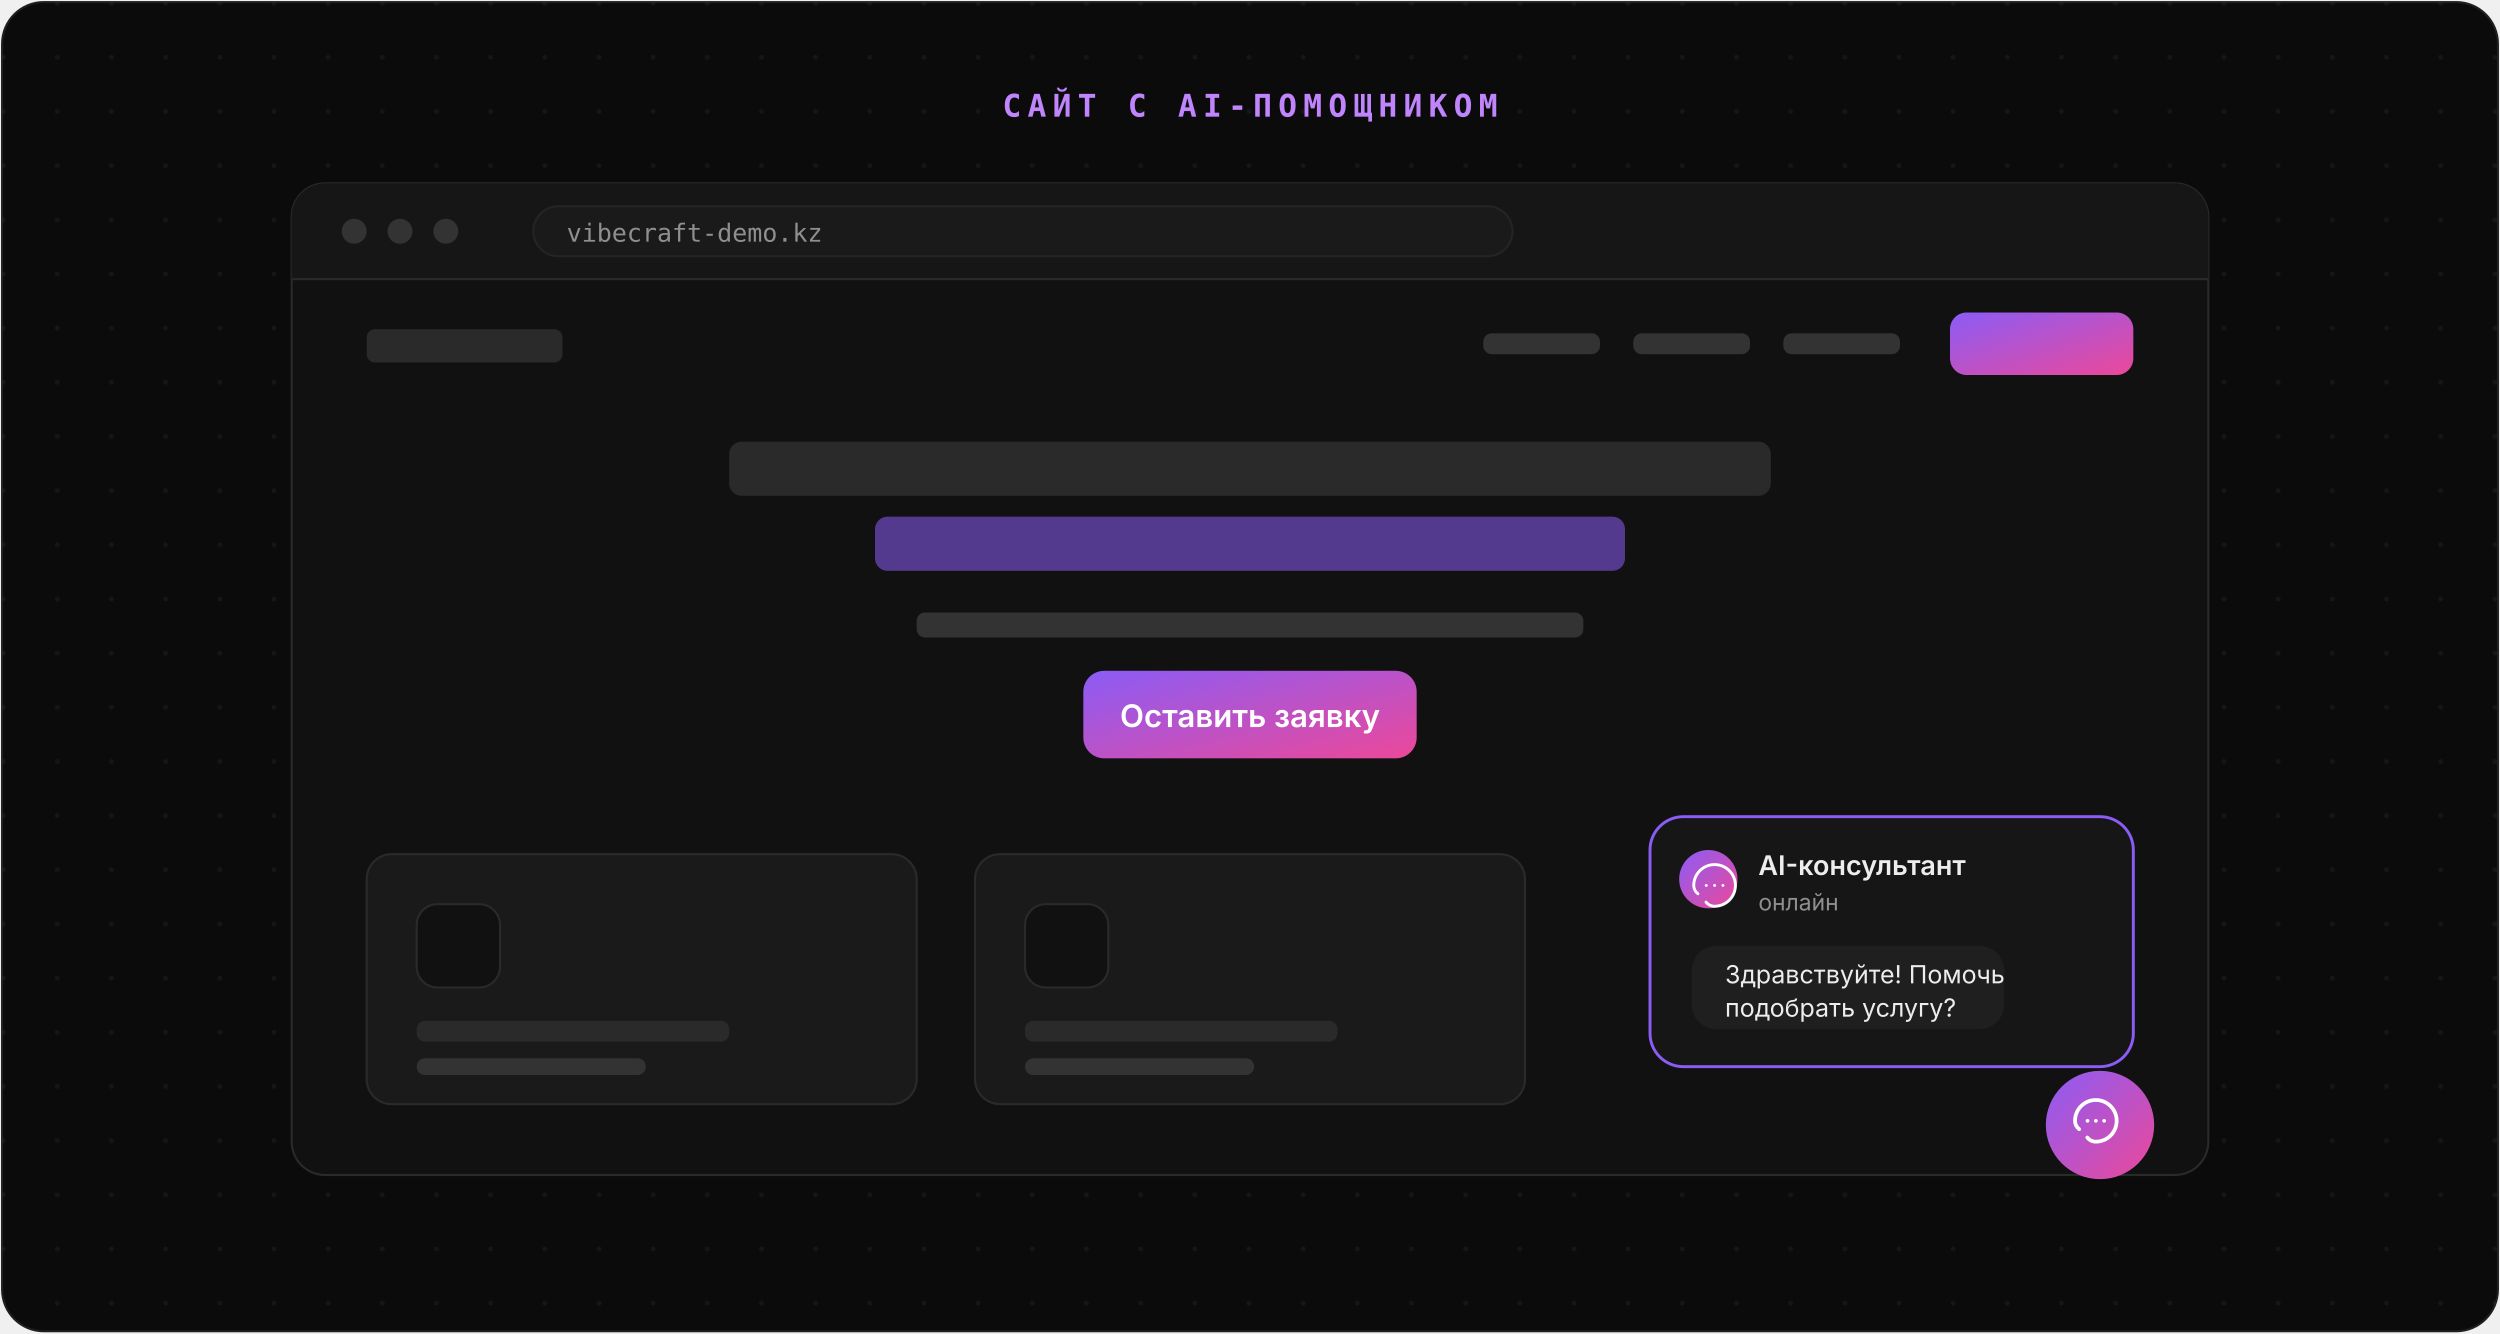
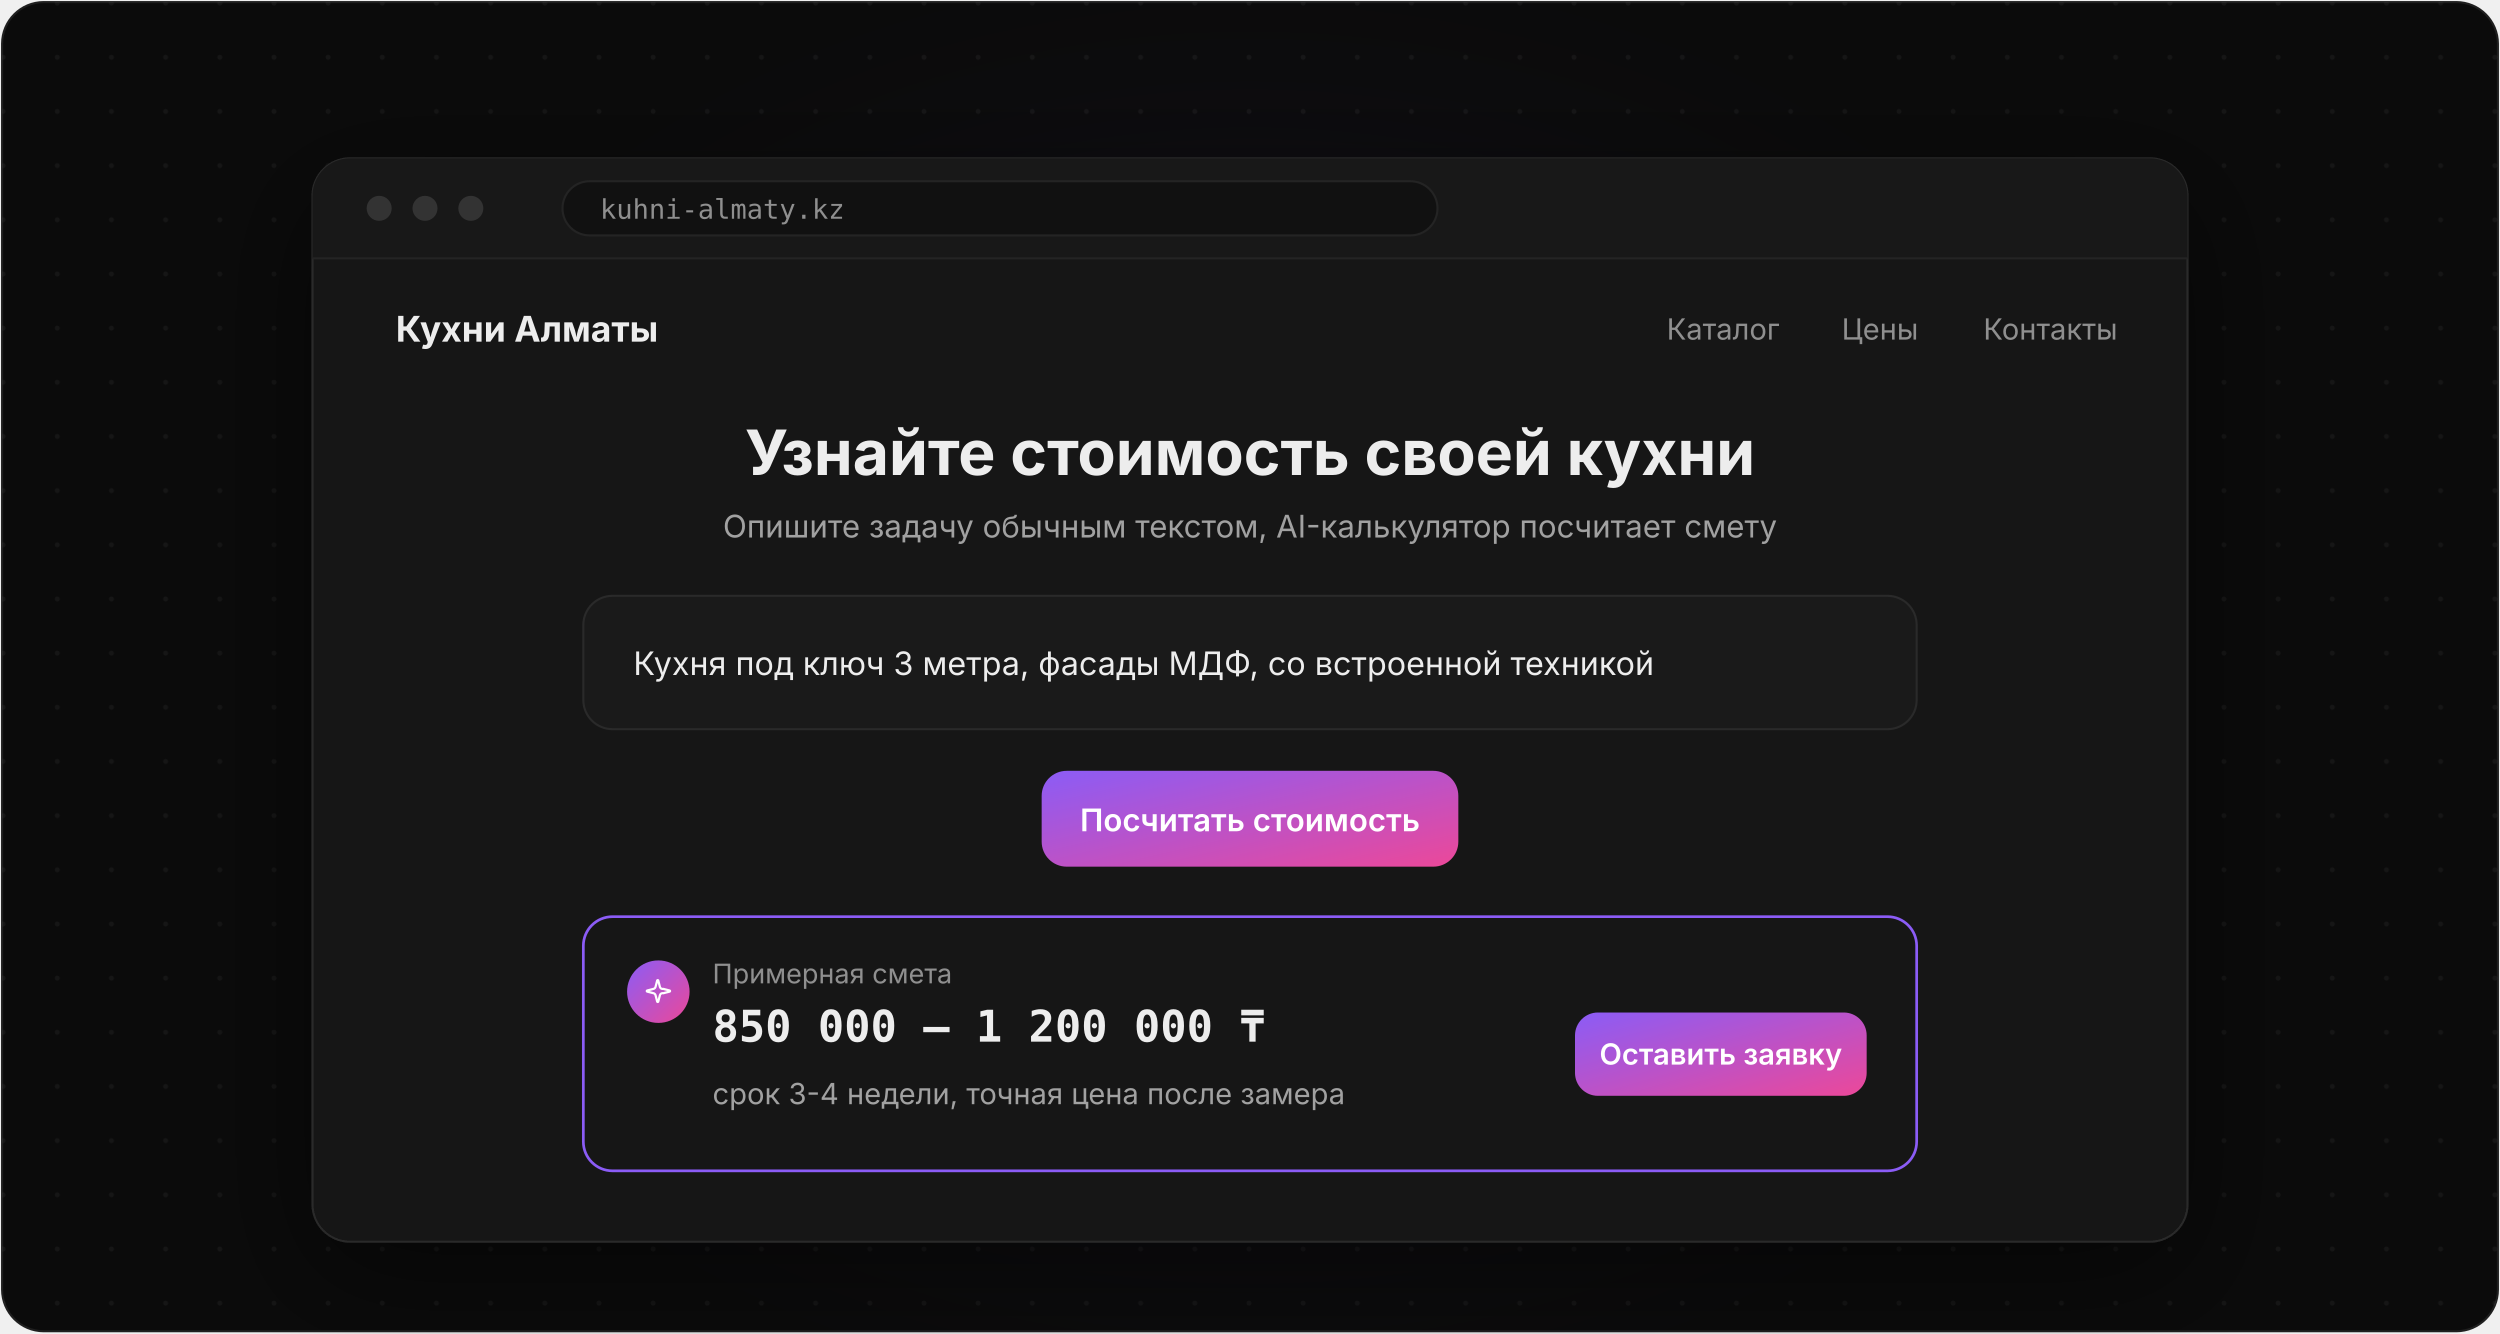
<svg xmlns="http://www.w3.org/2000/svg" viewBox="0 0 1200 640" width="1200" height="640" font-family="Inter, ui-sans-serif, system-ui, -apple-system, Segoe UI, sans-serif">
  <defs>
    <linearGradient id="grad" x1="0" y1="0" x2="1" y2="1">
      <stop offset="0" stop-color="#8b5cf6" />
      <stop offset="1" stop-color="#ec4899" />
    </linearGradient>
    <pattern id="dots" width="26" height="26" patternUnits="userSpaceOnUse">
      <circle cx="1.5" cy="1.5" r="1.2" fill="#ffffff" fill-opacity="0.045" />
    </pattern>
-     <clipPath id="win2">
-       <rect x="140" y="88" width="920" height="476" rx="16" />
+     <filter id="drop" x="-30%" y="-30%" width="160%" height="160%">
+       <feDropShadow dx="0" dy="16" stdDeviation="28" flood-color="#000000" flood-opacity="0.5" />
+     </filter>
+     <filter id="glow" x="-60%" y="-60%" width="220%" height="220%">
+       <feGaussianBlur stdDeviation="80" />
+     </filter>
+     <clipPath id="win">
+       <rect x="150" y="76" width="900" height="520" rx="18" />
    </clipPath>
  </defs>
  <rect x="1" y="1" width="1198" height="638" rx="20" fill="#0b0b0b" stroke="#1f1f1f" />
  <rect x="1" y="1" width="1198" height="638" rx="20" fill="url(#dots)" />
-   <text x="600" y="56" text-anchor="middle" font-family="ui-monospace, SFMono-Regular, Menlo, monospace" font-size="15" letter-spacing="3" fill="#c084fc" font-weight="600">САЙТ С AI-ПОМОЩНИКОМ</text>
-   <rect x="140" y="88" width="920" height="476" rx="16" fill="#111111" stroke="#2a2a2a" />
-   <g clip-path="url(#win2)">
-     <rect x="140" y="88" width="920" height="46" fill="#161616" />
-     <circle cx="170" cy="111" r="6" fill="#333333" />
-     <circle cx="192" cy="111" r="6" fill="#333333" />
-     <circle cx="214" cy="111" r="6" fill="#333333" />
-     <rect x="256" y="99" width="470" height="24" rx="12" fill="#1a1a1a" stroke="#242424" />
-     <text x="272" y="116" fill="#8f8f8f" font-size="12" font-family="ui-monospace, monospace">vibecraft-demo.kz</text>
-     <line x1="140" y1="134" x2="1060" y2="134" stroke="#2a2a2a" />
-     <rect x="176" y="158" width="94" height="16" rx="4" fill="#2a2a2a" />
-     <rect x="712" y="160" width="56" height="10" rx="4" fill="#333333" />
-     <rect x="784" y="160" width="56" height="10" rx="4" fill="#333333" />
-     <rect x="856" y="160" width="56" height="10" rx="4" fill="#333333" />
-     <rect x="936" y="150" width="88" height="30" rx="8" fill="url(#grad)" />
-     <rect x="350" y="212" width="500" height="26" rx="6" fill="#2a2a2a" />
-     <rect x="420" y="248" width="360" height="26" rx="6" fill="#8b5cf6" fill-opacity="0.55" />
-     <rect x="440" y="294" width="320" height="12" rx="4" fill="#333333" />
-     <rect x="520" y="322" width="160" height="42" rx="10" fill="url(#grad)" />
-     <text x="600" y="349" text-anchor="middle" fill="#ffffff" font-size="15" font-weight="600">Оставить заявку</text>
-     <rect x="176" y="410" width="264" height="120" rx="12" fill="#1a1a1a" stroke="#2a2a2a" />
-     <rect x="200" y="434" width="40" height="40" rx="10" fill="#111111" stroke="#2a2a2a" />
-     <rect x="200" y="490" width="150" height="10" rx="4" fill="#2a2a2a" />
-     <rect x="200" y="508" width="110" height="8" rx="4" fill="#333333" />
-     <rect x="468" y="410" width="264" height="120" rx="12" fill="#1a1a1a" stroke="#2a2a2a" />
-     <rect x="492" y="434" width="40" height="40" rx="10" fill="#111111" stroke="#2a2a2a" />
-     <rect x="492" y="490" width="150" height="10" rx="4" fill="#2a2a2a" />
-     <rect x="492" y="508" width="110" height="8" rx="4" fill="#333333" />
-     <rect x="792" y="392" width="232" height="120" rx="16" fill="#161616" stroke="#8b5cf6" stroke-width="1.4" />
-     <circle cx="820" cy="422" r="14" fill="url(#grad)" />
-     <g transform="translate(811,413)" fill="none" stroke="#ffffff" stroke-width="1.4" stroke-linecap="round" stroke-linejoin="round">
-       <path d="M7.9 20A5 5 0 0 0 12 22a10 10 0 1 0-10-10 5 5 0 0 0 2 4" />
-       <path d="M8 12h.01" />
-       <path d="M12 12h.01" />
-       <path d="M16 12h.01" />
+   <ellipse cx="600" cy="330" rx="300" ry="200" fill="#8b5cf6" opacity="0.10" filter="url(#glow)" />
+   <g filter="url(#drop)">
+     <rect x="150" y="76" width="900" height="520" rx="18" fill="#131313" stroke="#2a2a2a" />
+   </g>
+   <g clip-path="url(#win)">
+     <rect x="150" y="76" width="900" height="48" fill="#181818" />
+     <circle cx="182" cy="100" r="6" fill="#333333" />
+     <circle cx="204" cy="100" r="6" fill="#333333" />
+     <circle cx="226" cy="100" r="6" fill="#333333" />
+     <rect x="270" y="87" width="420" height="26" rx="13" fill="#111111" stroke="#242424" />
+     <text x="288" y="105" fill="#8f8f8f" font-size="13" font-family="ui-monospace, monospace">kuhni-almaty.kz</text>
+     <line x1="150" y1="124" x2="1050" y2="124" stroke="#242424" />
+     <text x="190" y="164" fill="#ededed" font-size="17" font-weight="700">Кухни Алматы</text>
+     <text x="800" y="163" fill="#8f8f8f" font-size="14">Каталог</text>
+     <text x="884" y="163" fill="#8f8f8f" font-size="14">Цены</text>
+     <text x="952" y="163" fill="#8f8f8f" font-size="14">Контакты</text>
+     <text x="600" y="228" text-anchor="middle" fill="#ededed" font-size="30" font-weight="700">Узнайте стоимость своей кухни</text>
+     <text x="600" y="258" text-anchor="middle" fill="#a1a1a1" font-size="15">Опишите задачу обычным текстом, AI-калькулятор посчитает смету</text>
+     <rect x="280" y="286" width="640" height="64" rx="14" fill="#1a1a1a" stroke="#2a2a2a" />
+     <text x="304" y="324" fill="#ededed" font-size="15.5">Кухня под ключ 3 метра, фасады МДФ, со встроенной техникой</text>
+     <rect x="500" y="370" width="200" height="46" rx="12" fill="url(#grad)" />
+     <text x="600" y="399" text-anchor="middle" fill="#ffffff" font-size="15" font-weight="600">Посчитать стоимость</text>
+     <rect x="280" y="440" width="640" height="122" rx="14" fill="#161616" stroke="#8b5cf6" stroke-width="1.3" />
+     <circle cx="316" cy="476" r="15" fill="url(#grad)" />
+     <g transform="translate(308,468)" fill="none" stroke="#ffffff" stroke-width="1.6" stroke-linecap="round" stroke-linejoin="round">
+       <path d="M9.94 14.5A2 2 0 0 0 8.5 13.06l-4.6-1.19a.4.4 0 0 1 0-.74l4.6-1.19A2 2 0 0 0 9.94 8.5l1.19-4.6a.4.4 0 0 1 .74 0l1.19 4.6A2 2 0 0 0 15.5 9.94l4.6 1.19a.4.4 0 0 1 0 .74l-4.6 1.19A2 2 0 0 0 13.06 14.5l-1.19 4.6a.4.4 0 0 1-.74 0z" transform="scale(0.67)" />
    </g>
-     <text x="844" y="420" fill="#ededed" font-size="13" font-weight="600">AI-консультант</text>
-     <text x="844" y="437" fill="#8f8f8f" font-size="11">онлайн</text>
-     <rect x="812" y="454" width="150" height="40" rx="12" fill="#1f1f1f" />
-     <text x="828" y="472" fill="#ededed" font-size="12">Здравствуйте! Помочь</text>
-     <text x="828" y="488" fill="#ededed" font-size="12">подобрать услугу?</text>
-   </g>
-   <circle cx="1008" cy="540" r="26" fill="url(#grad)" />
-   <g transform="translate(994,526)" fill="none" stroke="#ffffff" stroke-width="1.8" stroke-linecap="round" stroke-linejoin="round">
-     <path d="M7.9 20A5 5 0 0 0 12 22a10 10 0 1 0-10-10 5 5 0 0 0 2 4" />
-     <path d="M8 12h.01" />
-     <path d="M12 12h.01" />
-     <path d="M16 12h.01" />
+     <text x="342" y="472" fill="#8f8f8f" font-size="13">Примерная смета</text>
+     <text x="342" y="500" fill="#ededed" font-size="21" font-weight="700" font-family="ui-monospace, monospace">850 000 – 1 200 000 ₸</text>
+     <text x="342" y="530" fill="#a1a1a1" font-size="14">срок 3-4 недели, точная цена после замера</text>
+     <rect x="756" y="486" width="140" height="40" rx="11" fill="url(#grad)" />
+     <text x="826" y="511" text-anchor="middle" fill="#ffffff" font-size="14" font-weight="600">Оставить заявку</text>
  </g>
</svg>
